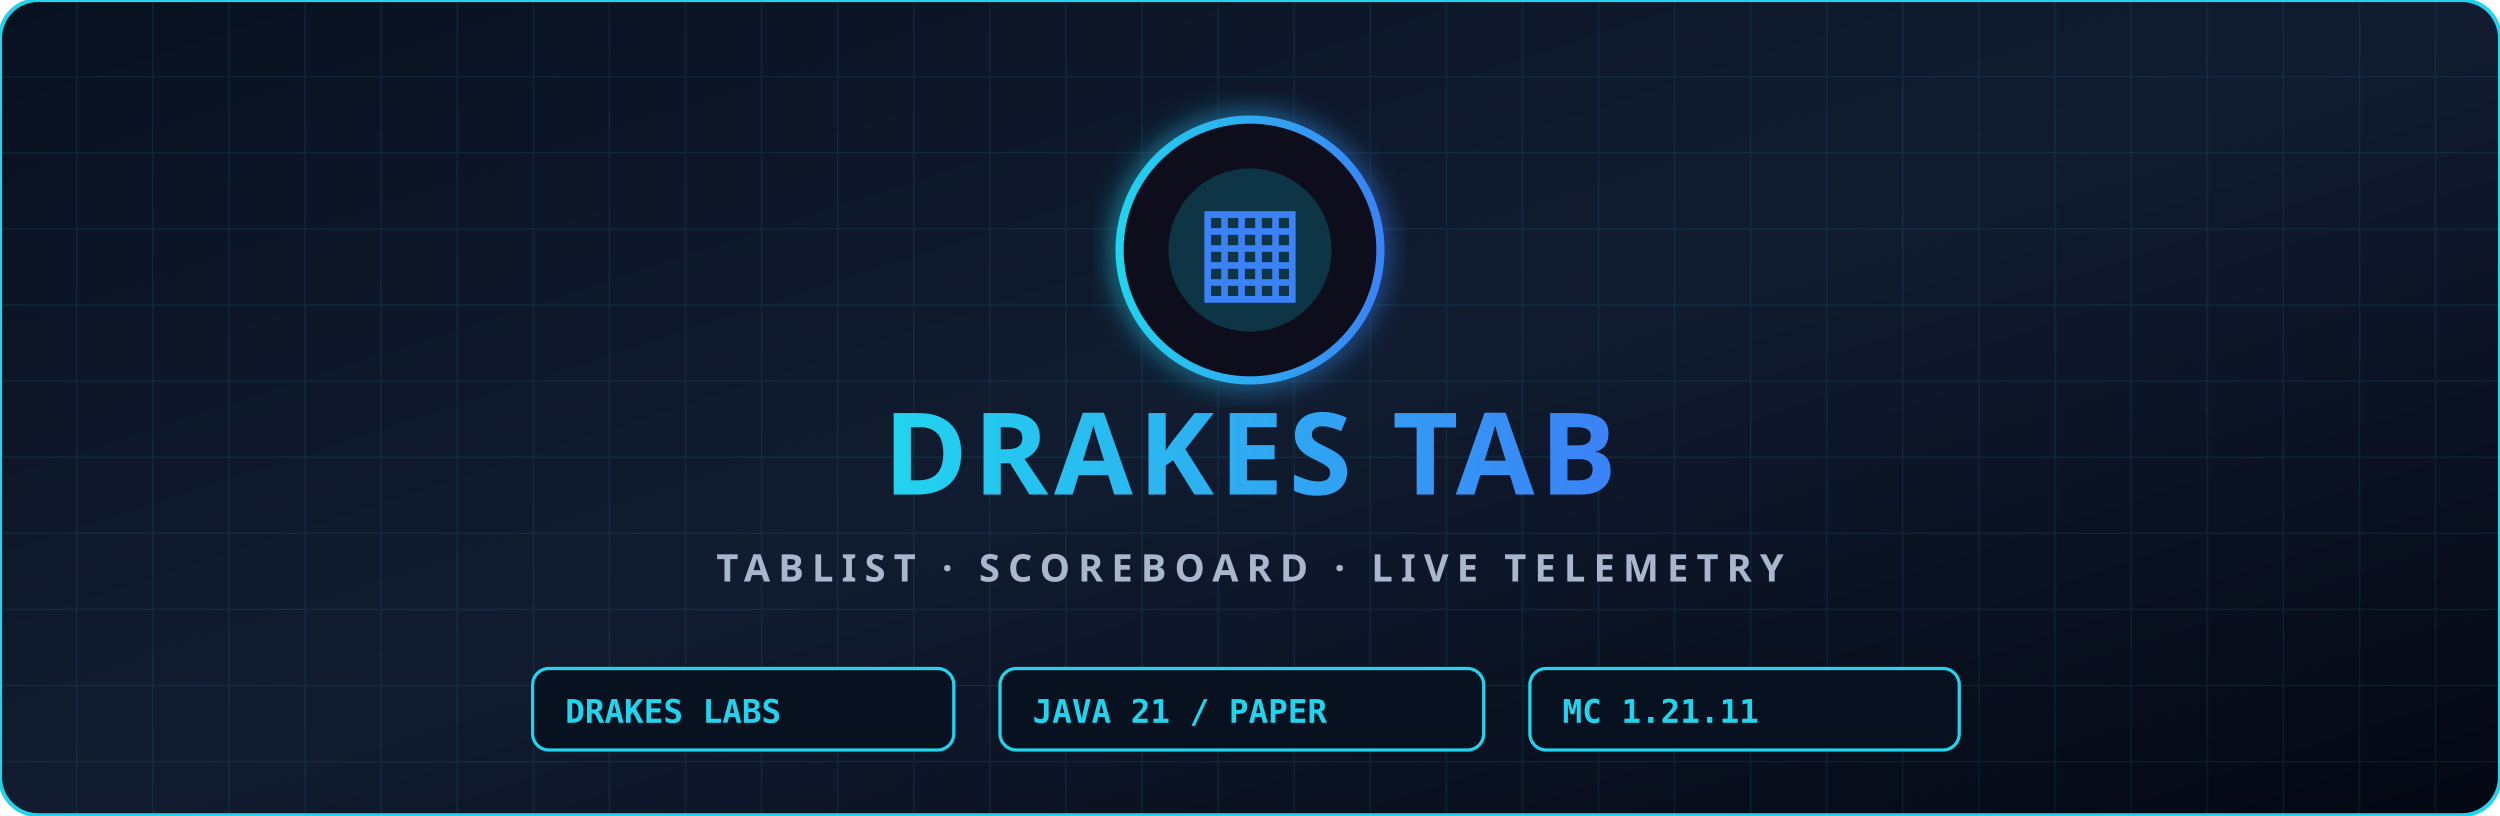
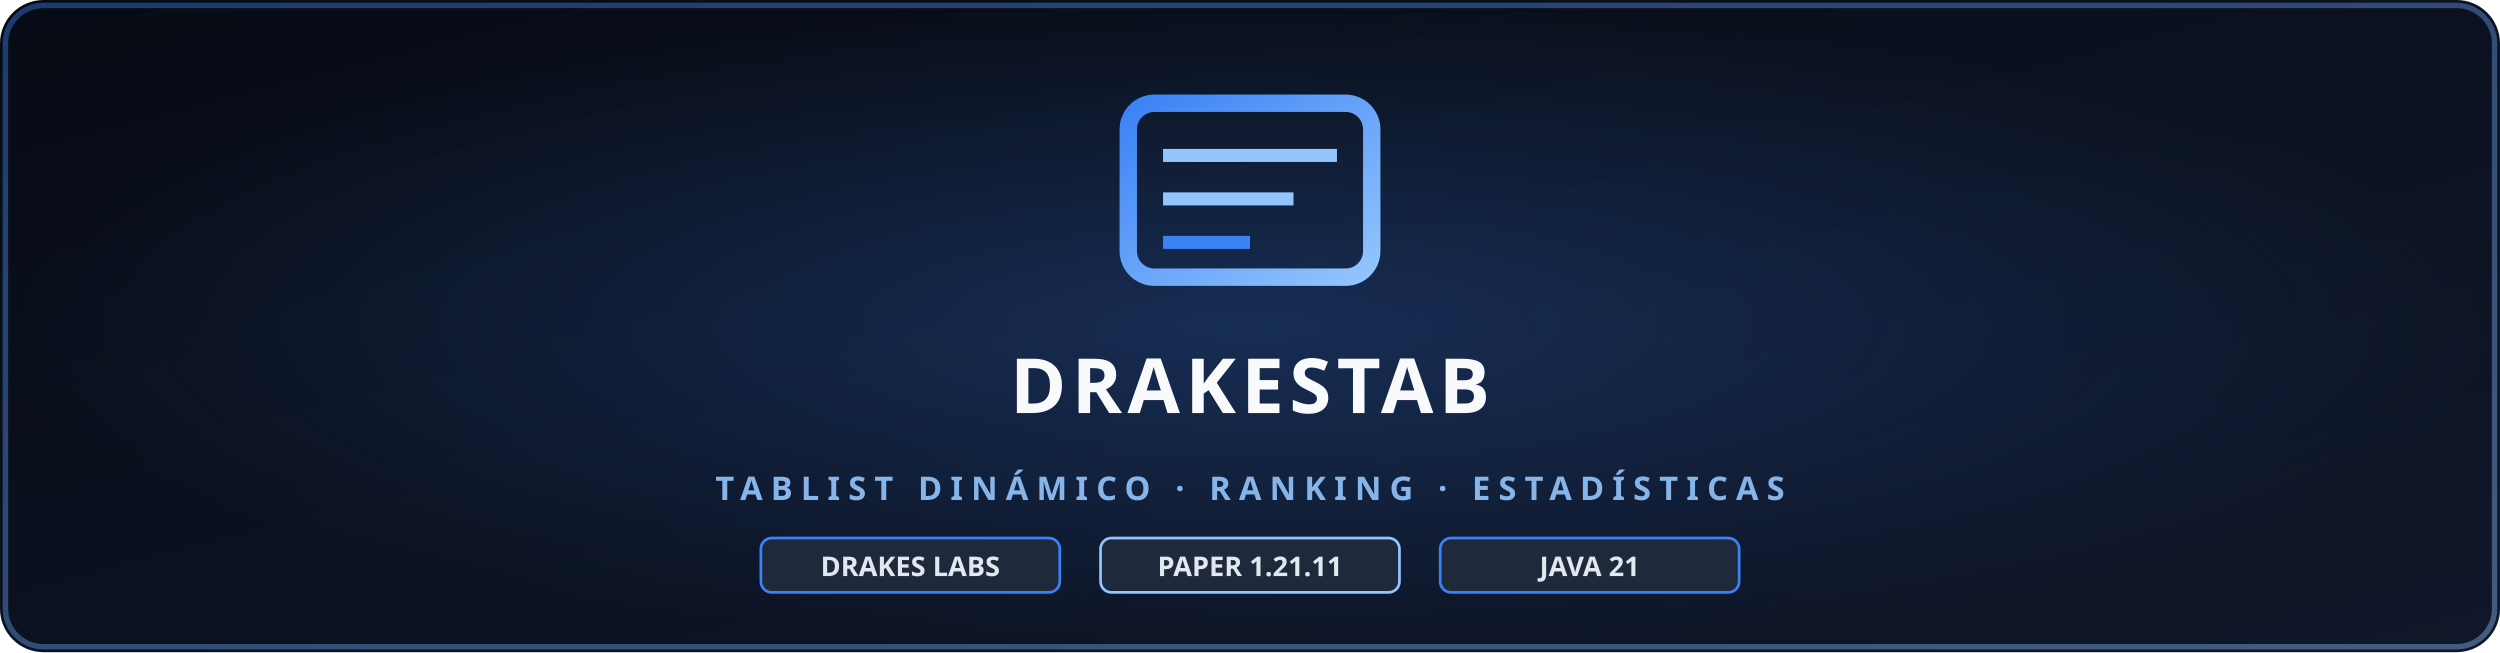
- <svg xmlns="http://www.w3.org/2000/svg" viewBox="0 0 920 300" width="920" height="300" role="img" aria-label="DRAKES TAB animated banner">
+ <svg xmlns="http://www.w3.org/2000/svg" viewBox="0 0 920 240" width="920" height="240" role="img" aria-label="DrakesTab Banner">
  <defs>
-     <linearGradient id="bg" x1="0%" y1="0%" x2="100%" y2="100%">
-       <stop offset="0%" stop-color="#08111F" />
-       <stop offset="50%" stop-color="#111C30" />
-       <stop offset="100%" stop-color="#030712" />
+     <linearGradient id="bFondo" x1="0" y1="0" x2="1" y2="1">
+       <stop offset="0%" stop-color="#070B14" />
+       <stop offset="100%" stop-color="#0F172A" />
    </linearGradient>
-     <linearGradient id="accent" x1="0%" y1="0%" x2="100%" y2="0%">
-       <stop offset="0%" stop-color="#22D3EE" />
-       <stop offset="100%" stop-color="#3B82F6" />
+     <linearGradient id="acG" x1="0" y1="0" x2="1" y2="1">
+       <stop offset="0%" stop-color="#3B82F6" />
+       <stop offset="100%" stop-color="#93C5FD" />
    </linearGradient>
-     <filter id="glow">
-       <feGaussianBlur stdDeviation="5" result="b" />
-       <feMerge>
-         <feMergeNode in="b" />
-         <feMergeNode in="SourceGraphic" />
-       </feMerge>
-     </filter>
-     <pattern id="grid" width="28" height="28" patternUnits="userSpaceOnUse">
-       <path d="M 28 0 L 0 0 0 28" fill="none" stroke="#22D3EE" stroke-opacity=".10" stroke-width="1" />
-     </pattern>
+     <radialGradient id="bHalo" cx="50%" cy="50%" r="50%">
+       <stop offset="0%" stop-color="#3B82F6" stop-opacity="0.25" />
+       <stop offset="100%" stop-color="#3B82F6" stop-opacity="0" />
+     </radialGradient>
  </defs>
-   <style>
-     @keyframes pulse { 0%,100% { opacity:.68; transform:scale(.94) } 50% { opacity:1; transform:scale(1.07) } }
-     @keyframes scan { from { transform:translateX(-250px) } to { transform:translateX(1050px) } }
-     .title { font:900 42px 'Segoe UI',sans-serif; fill:url(#accent); letter-spacing:2px; }
-     .sub { font:700 14px 'Segoe UI',sans-serif; fill:#A8B7CE; letter-spacing:3px; }
-     .badge { fill:#07111F; stroke:#22D3EE; stroke-width:1.2; }
-     .badgeText { font:700 12px monospace; fill:#22D3EE; }
-   </style>
-   <rect width="920" height="300" rx="14" fill="url(#bg)" stroke="#22D3EE" stroke-width="1.5" />
-   <rect width="920" height="300" rx="14" fill="url(#grid)" />
-   <rect x="-250" y="0" width="160" height="300" fill="#22D3EE" opacity=".08">
-     <animateTransform attributeName="transform" type="translate" from="0 0" to="1170 0" dur="6s" repeatCount="indefinite" />
-   </rect>
-   <g transform="translate(460 92)" filter="url(#glow)">
-     <circle r="48" fill="#08111F" stroke="url(#accent)" stroke-width="3" />
-     <circle r="30" fill="#22D3EE" opacity=".18">
-       <animate attributeName="r" values="25;36;25" dur="2.8s" repeatCount="indefinite" />
-     </circle>
-     <text x="0" y="14" text-anchor="middle" font-family="Segoe UI Symbol,Segoe UI,sans-serif" font-size="44" fill="#3B82F6">▦</text>
+   <rect width="920" height="240" rx="16" fill="url(#bFondo)" />
+   <rect width="920" height="240" rx="16" fill="url(#bHalo)" />
+   <rect x="2" y="2" width="916" height="236" rx="14" fill="none" stroke="url(#acG)" stroke-width="2" opacity="0.4" />
+   <g transform="translate(460,70) scale(1.6)">
+     <rect x="-28" y="-20" width="56" height="40" rx="6" fill="none" stroke="url(#acG)" stroke-width="4" />
+     <line x1="-20" y1="-8" x2="20" y2="-8" stroke="#93C5FD" stroke-width="3" />
+     <line x1="-20" y1="2" x2="10" y2="2" stroke="#93C5FD" stroke-width="3" />
+     <line x1="-20" y1="12" x2="0" y2="12" stroke="#3B82F6" stroke-width="3" />
  </g>
-   <text x="460" y="182" text-anchor="middle" class="title">DRAKES TAB</text>
-   <text x="460" y="214" text-anchor="middle" class="sub">TABLIST · SCOREBOARD · LIVE TELEMETRY</text>
-   <g transform="translate(196 246)">
-     <rect width="155" height="30" rx="6" class="badge" />
-     <text x="12" y="20" class="badgeText">DRAKES LABS</text>
-     <rect x="172" width="178" height="30" rx="6" class="badge" />
-     <text x="184" y="20" class="badgeText">JAVA 21 / PAPER</text>
-     <rect x="367" width="158" height="30" rx="6" class="badge" />
-     <text x="379" y="20" class="badgeText">MC 1.21.11</text>
+   <text x="460" y="152" text-anchor="middle" font-family="'Segoe UI', system-ui, -apple-system, sans-serif" font-weight="900" font-size="28" fill="#F8FAFC" letter-spacing="2">
+     DRAKESTAB
+   </text>
+   <text x="460" y="184" text-anchor="middle" font-family="'Segoe UI', system-ui, -apple-system, sans-serif" font-weight="700" font-size="12" fill="#93C5FD" letter-spacing="3" opacity="0.9">
+     TABLIST DINÁMICO · RANKING · ESTADÍSTICAS
+   </text>
+   <g transform="translate(460, 210)">
+     <rect x="-180" y="-12" width="110" height="20" rx="4" fill="#1E293B" stroke="#3B82F6" stroke-width="1" />
+     <text x="-125" y="2" text-anchor="middle" font-family="sans-serif" font-size="10" font-weight="700" fill="#E2E8F0">DRAKES LABS</text>
+     <rect x="-55" y="-12" width="110" height="20" rx="4" fill="#1E293B" stroke="#93C5FD" stroke-width="1" />
+     <text x="0" y="2" text-anchor="middle" font-family="sans-serif" font-size="10" font-weight="700" fill="#E2E8F0">PAPER 1.21.11</text>
+     <rect x="70" y="-12" width="110" height="20" rx="4" fill="#1E293B" stroke="#3B82F6" stroke-width="1" />
+     <text x="125" y="2" text-anchor="middle" font-family="sans-serif" font-size="10" font-weight="700" fill="#E2E8F0">JAVA 21</text>
  </g>
</svg>
